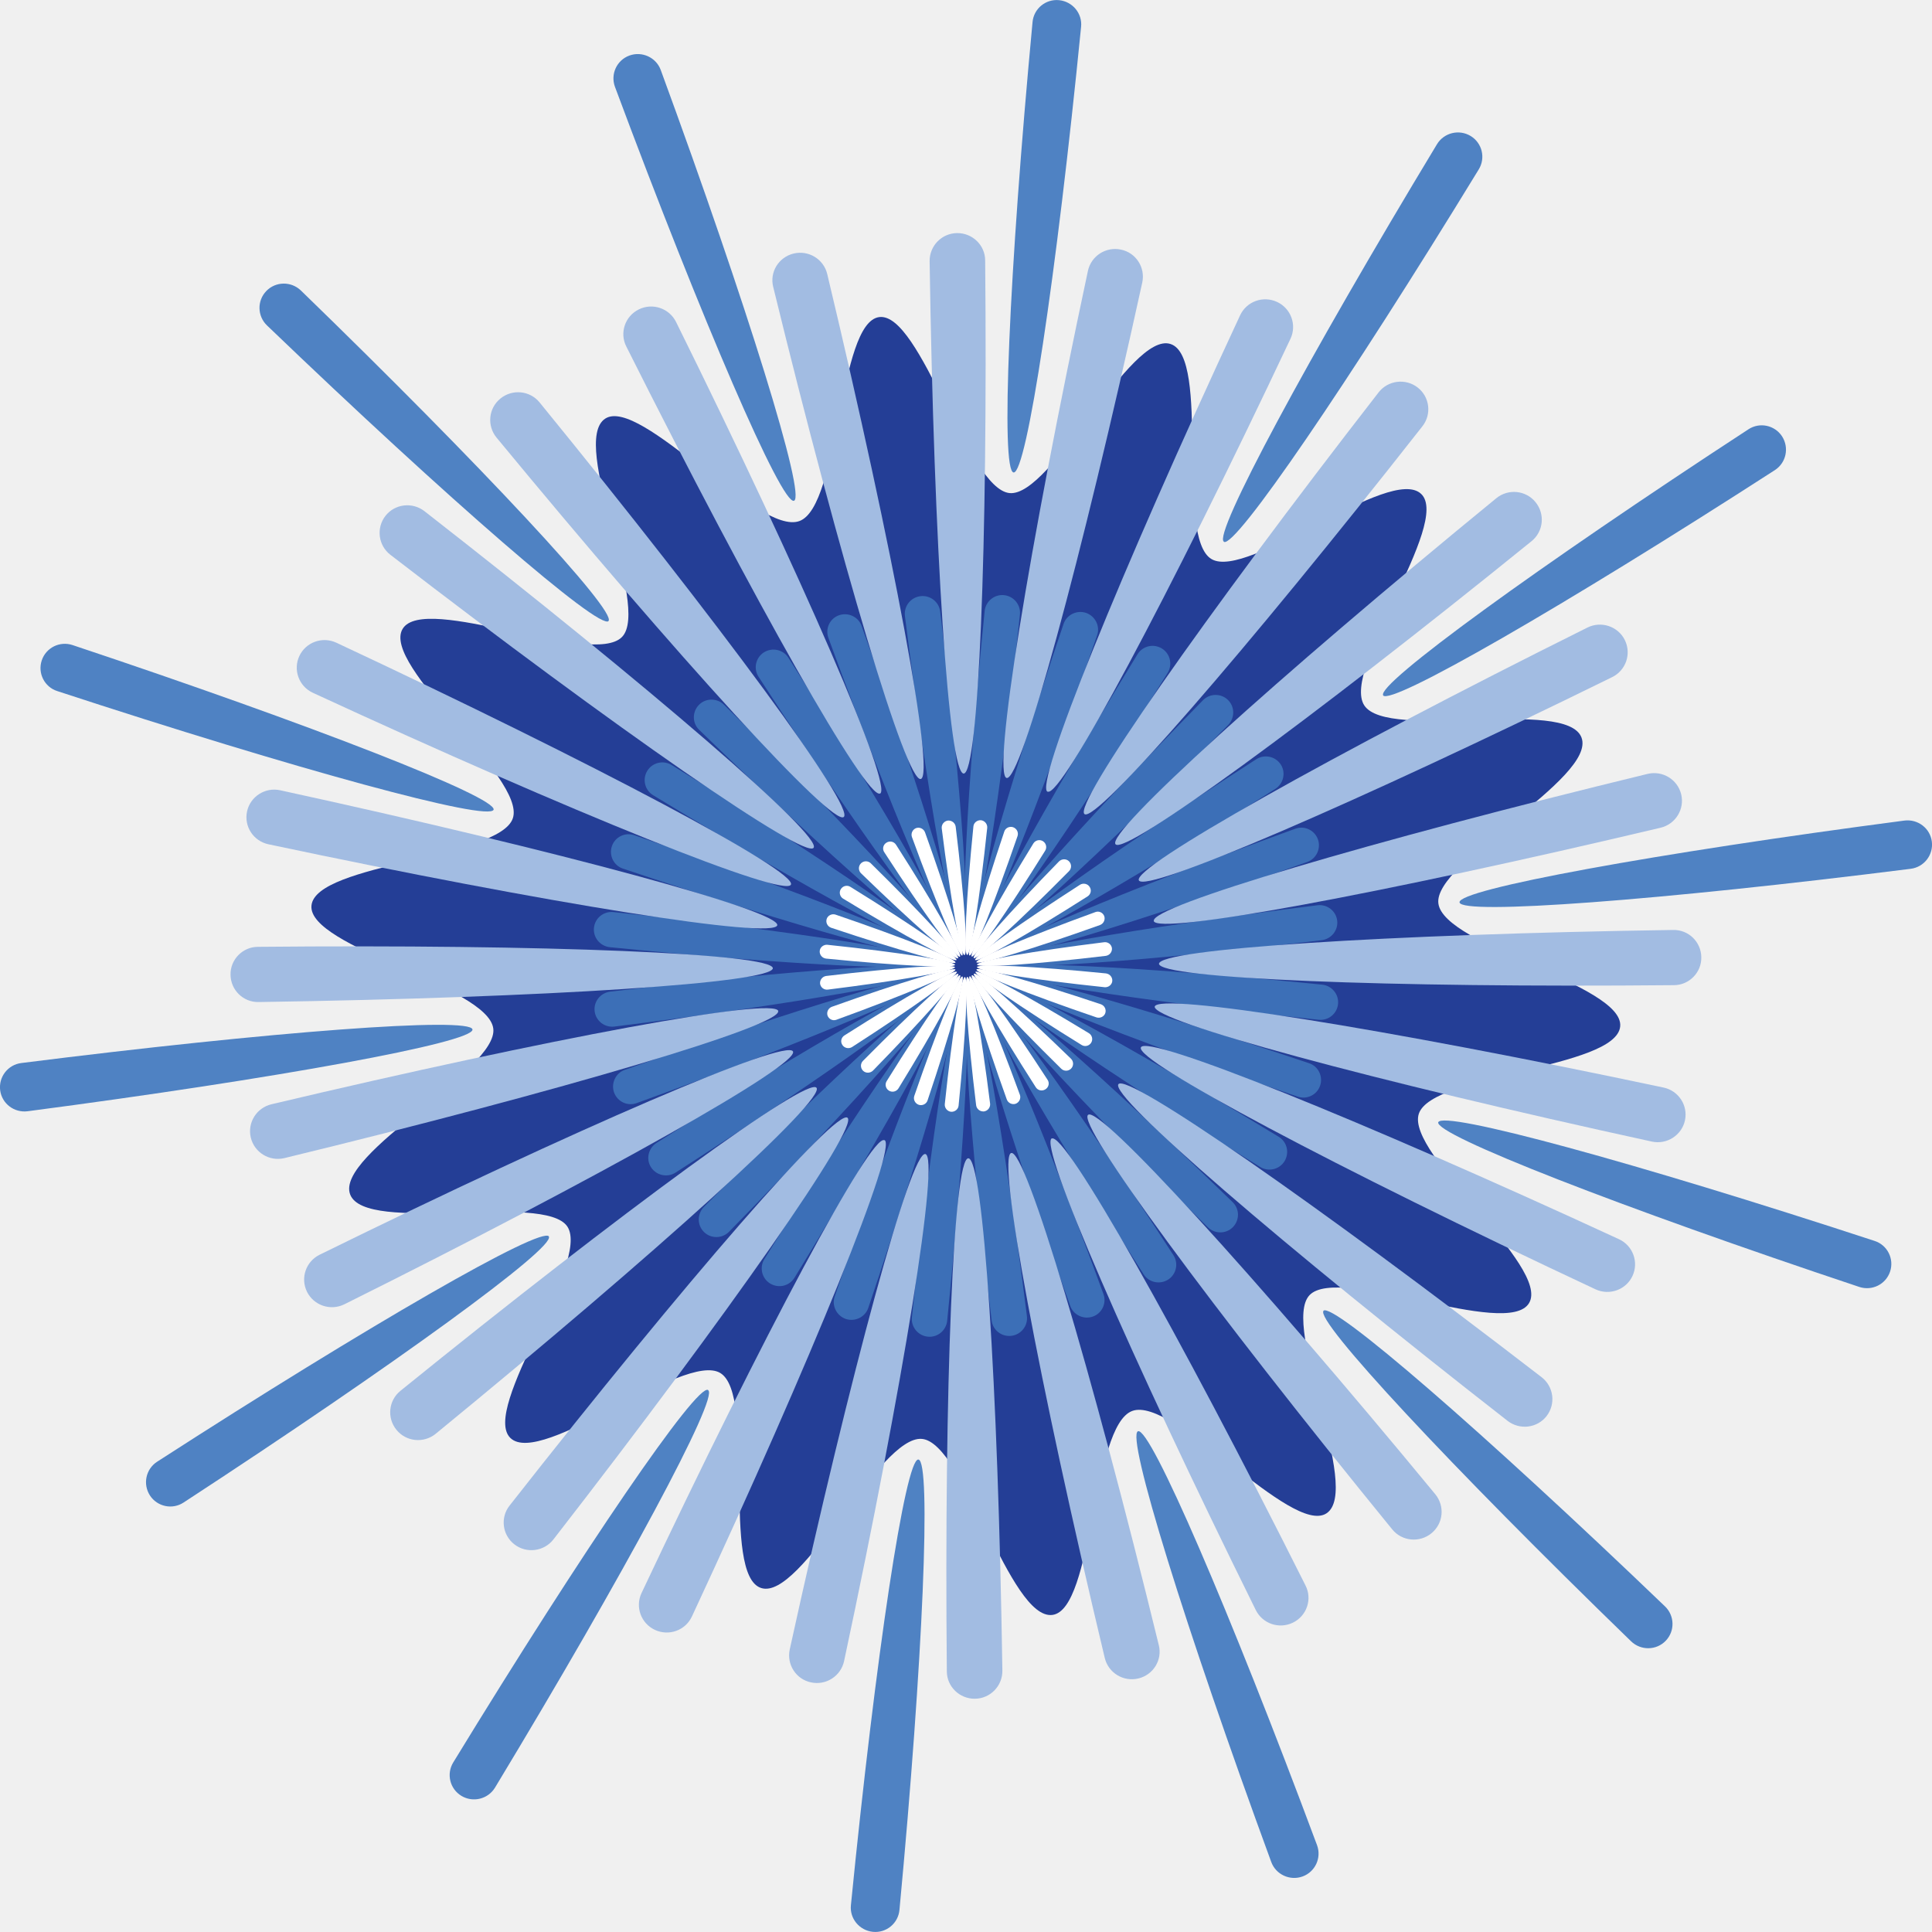
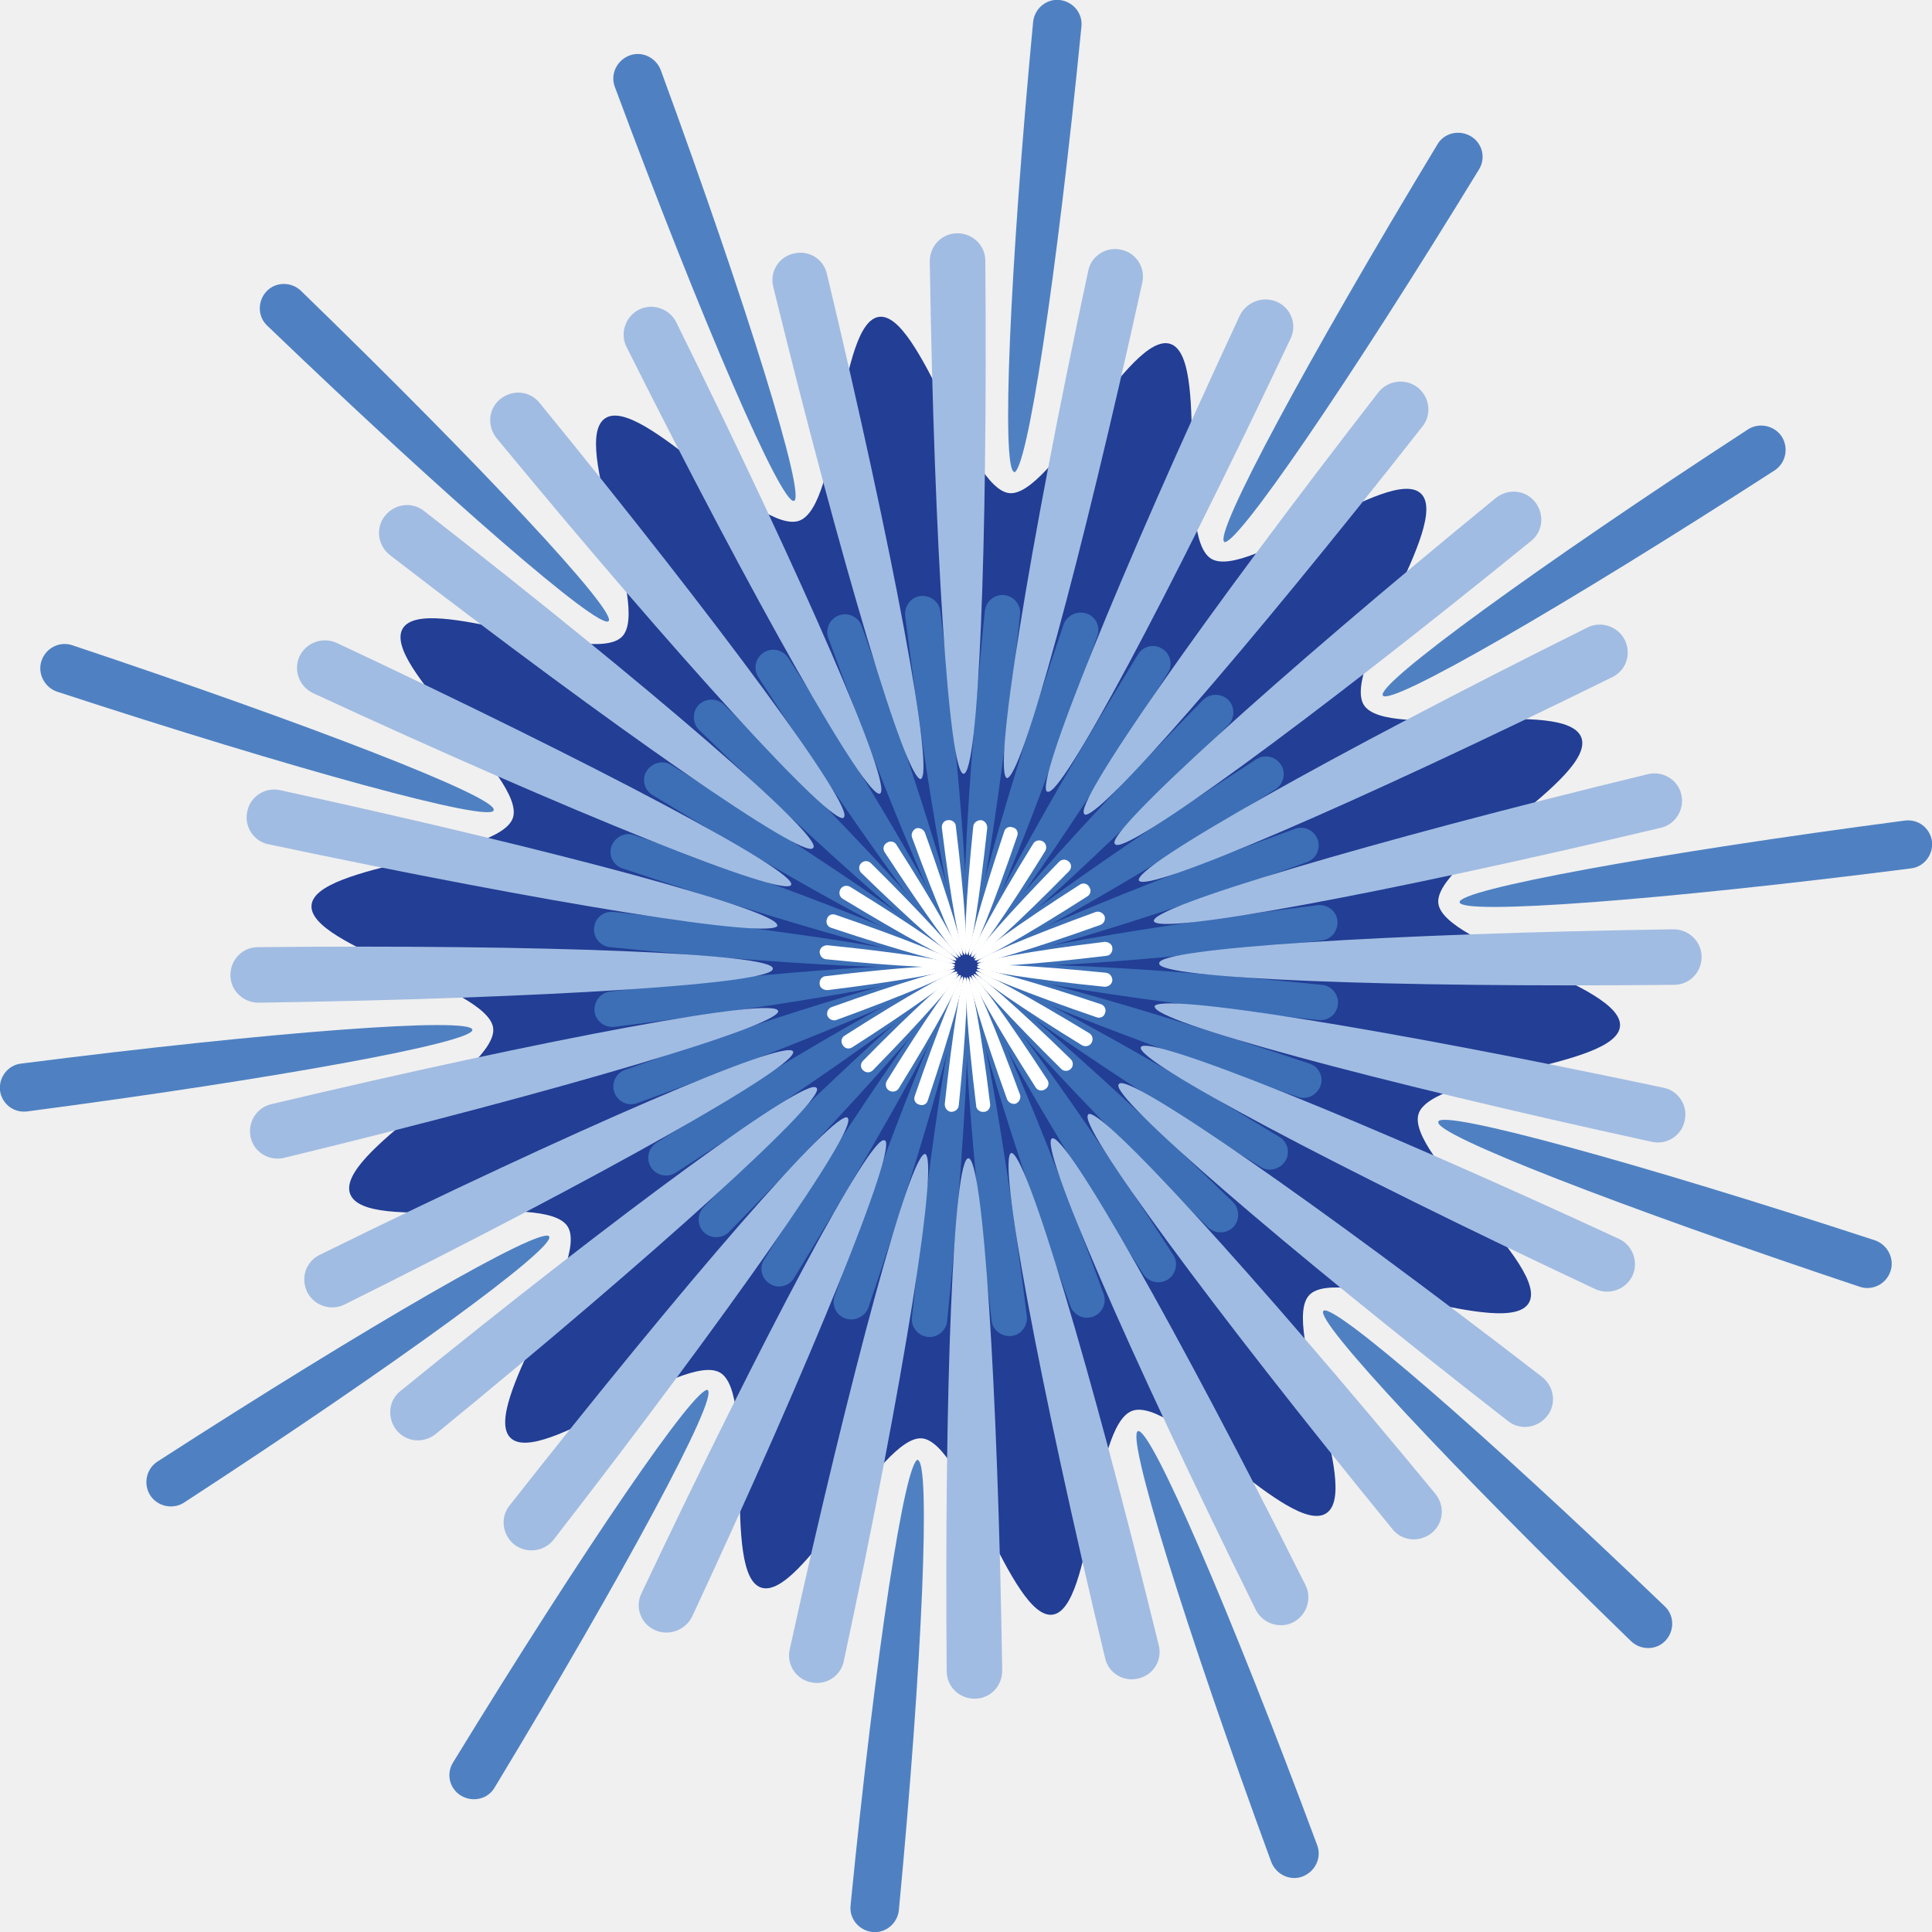
- <svg xmlns="http://www.w3.org/2000/svg" id="_图层_1" data-name="图层 1" viewBox="0 0 113.39 113.39">
-   <defs>
-     <style>
-       .cls-1 {
-         fill: #a2bce2;
-       }
- 
-       .cls-2 {
-         fill: #fff;
-       }
- 
-       .cls-3 {
-         fill: #3c6fb7;
-       }
- 
-       .cls-4 {
-         fill: #4f82c3;
-       }
- 
-       .cls-5 {
-         fill: #243e96;
-       }
-     </style>
-   </defs>
+ <svg xmlns="http://www.w3.org/2000/svg" id="a" data-name="图层 1" width="40" height="40" viewBox="0 0 40 40">
  <g>
-     <path class="cls-4" d="M41.56,81.58c-.66-.4-7.28,9.29-14.96,21.86-.41.67-.2,1.55.48,1.96h0c.68.41,1.56.19,1.97-.48,7.62-12.61,13.17-22.94,12.51-23.33Z" />
-     <path class="cls-4" d="M32.22,72.57c-.42-.64-10.6,5.22-23,13.22-.66.43-.85,1.31-.42,1.98h0c.43.66,1.32.85,1.98.41,12.35-8.06,21.85-14.97,21.43-15.61Z" />
-     <path class="cls-4" d="M27.73,60.42c-.1-.76-11.83.12-26.48,1.97-.79.1-1.34.82-1.24,1.6h0c.1.78.82,1.33,1.61,1.23,14.64-1.92,26.21-4.04,26.11-4.8Z" />
-     <path class="cls-4" d="M28.97,47.53c.24-.73-10.71-5-24.71-9.67-.75-.25-1.56.15-1.81.9h0c-.25.75.16,1.56.91,1.8,14.03,4.6,25.37,7.69,25.61,6.96Z" />
-     <path class="cls-4" d="M35.71,36.45c.53-.55-7.47-9.14-18.05-19.4-.57-.55-1.48-.54-2.03.03h0c-.55.57-.53,1.47.04,2.02,10.64,10.21,19.51,17.9,20.05,17.35Z" />
-     <path class="cls-4" d="M46.6,29.39c.72-.26-2.75-11.46-7.82-25.28-.27-.74-1.1-1.12-1.84-.85h0c-.74.27-1.12,1.09-.85,1.83,5.14,13.8,9.79,24.56,10.51,24.3Z" />
-     <path class="cls-4" d="M59.49,27.73c.76.07,2.51-11.52,3.96-26.16.08-.78-.5-1.48-1.29-1.56h0c-.79-.08-1.49.5-1.56,1.29-1.38,14.65-1.88,26.36-1.11,26.43Z" />
-     <path class="cls-4" d="M71.83,31.8c.66.4,7.28-9.29,14.96-21.86.41-.67.2-1.55-.48-1.96h0c-.68-.41-1.56-.19-1.97.48-7.62,12.61-13.17,22.94-12.51,23.33Z" />
-     <path class="cls-4" d="M81.17,40.81c.42.64,10.6-5.22,23-13.22.66-.43.85-1.31.42-1.98h0c-.43-.66-1.32-.85-1.98-.41-12.35,8.06-21.85,14.97-21.43,15.61Z" />
-     <path class="cls-4" d="M85.66,52.96c.1.76,11.83-.12,26.48-1.97.79-.1,1.34-.82,1.24-1.6h0c-.1-.78-.82-1.33-1.61-1.23-14.64,1.92-26.21,4.04-26.11,4.8Z" />
-     <path class="cls-4" d="M84.41,65.86c-.24.73,10.71,5,24.71,9.67.75.25,1.56-.15,1.81-.9h0c.25-.75-.16-1.56-.91-1.8-14.03-4.6-25.37-7.69-25.61-6.96Z" />
-     <path class="cls-4" d="M77.68,76.93c-.53.55,7.47,9.14,18.05,19.4.57.55,1.48.54,2.03-.03h0c.55-.57.53-1.47-.04-2.02-10.64-10.21-19.51-17.9-20.05-17.35Z" />
-     <path class="cls-4" d="M66.79,84c-.72.26,2.75,11.46,7.82,25.28.27.74,1.1,1.12,1.84.85h0c.74-.27,1.12-1.09.85-1.83-5.14-13.8-9.79-24.56-10.51-24.3Z" />
-     <path class="cls-4" d="M53.9,85.66c-.76-.07-2.51,11.52-3.96,26.16-.08.78.5,1.48,1.29,1.56h0c.79.08,1.49-.5,1.56-1.29,1.38-14.65,1.88-26.36,1.11-26.43Z" />
+     <path d="M14.66,28.78c-.23-.14-2.57,3.28-5.28,7.71-.15.24-.07.55.17.69h0c.24.14.55.07.69-.17,2.69-4.45,4.65-8.09,4.41-8.23Z" fill="#4f81c2" />
+     <path d="M11.37,25.6c-.15-.23-3.74,1.84-8.11,4.66-.23.15-.3.46-.15.7h0c.15.23.47.3.7.15,4.36-2.84,7.71-5.28,7.56-5.51Z" fill="#4f81c2" />
+     <path d="M9.78,21.32c-.03-.27-4.17.04-9.34.7-.28.03-.47.29-.44.56h0c.04.28.29.47.57.43,5.17-.68,9.25-1.43,9.21-1.69Z" fill="#4f81c2" />
+     <path d="M10.22,16.77c.09-.26-3.78-1.76-8.72-3.41-.26-.09-.55.05-.64.32h0c-.09.26.06.55.32.64,4.95,1.62,8.95,2.71,9.04,2.46Z" fill="#4f81c2" />
+     <path d="M12.6,12.86c.19-.19-2.64-3.22-6.37-6.84-.2-.19-.52-.19-.71.01h0c-.19.2-.19.52.01.71,3.75,3.6,6.88,6.31,7.07,6.12Z" fill="#4f81c2" />
+     <path d="M16.44,10.37c.25-.09-.97-4.04-2.76-8.92-.1-.26-.39-.4-.65-.3h0c-.26.1-.4.39-.3.65,1.81,4.87,3.45,8.66,3.71,8.57Z" fill="#4f81c2" />
+     <path d="M20.99,9.78c.27.03.89-4.06,1.4-9.23.03-.28-.18-.52-.45-.55h0c-.28-.03-.52.18-.55.45-.49,5.17-.66,9.3-.39,9.32Z" fill="#4f81c2" />
+     <path d="M25.34,11.22c.23.14,2.57-3.28,5.28-7.71.15-.24.07-.55-.17-.69h0c-.24-.14-.55-.07-.69.17-2.69,4.45-4.65,8.09-4.41,8.23Z" fill="#4f81c2" />
+     <path d="M28.63,14.4c.15.23,3.74-1.84,8.11-4.66.23-.15.3-.46.15-.7h0c-.15-.23-.47-.3-.7-.15-4.36,2.84-7.71,5.28-7.56,5.51Z" fill="#4f81c2" />
+     <path d="M30.22,18.68c.03.27,4.17-.04,9.34-.7.28-.03.47-.29.44-.56h0c-.04-.28-.29-.47-.57-.43-5.17.68-9.25,1.43-9.21,1.69Z" fill="#4f81c2" />
+     <path d="M29.78,23.23c-.09.26,3.78,1.76,8.72,3.41.26.09.55-.05.64-.32h0c.09-.26-.06-.55-.32-.64-4.95-1.62-8.95-2.71-9.04-2.46Z" fill="#4f81c2" />
+     <path d="M27.4,27.14c-.19.19,2.64,3.22,6.37,6.84.2.19.52.19.71-.01h0c.19-.2.19-.52-.01-.71-3.75-3.6-6.88-6.31-7.07-6.12Z" fill="#4f81c2" />
+     <path d="M23.56,29.63c-.25.09.97,4.04,2.76,8.92.1.26.39.4.65.3h0c.26-.1.4-.39.3-.65-1.81-4.87-3.45-8.66-3.71-8.57Z" fill="#4f81c2" />
+     <path d="M19.01,30.22c-.27-.03-.89,4.06-1.4,9.23-.03.28.18.52.45.55h0c.28.03.52-.18.55-.45.49-5.17.66-9.3.39-9.32Z" fill="#4f81c2" />
  </g>
-   <path class="cls-5" d="M92.82,43.29c.89,2.38-8.73,7.33-8.4,9.74.33,2.49,10.9,4.77,10.67,7.21-.23,2.48-11.05,2.78-11.82,5.13s7.75,8.98,6.47,11.11c-1.27,2.12-11.15-2.27-12.88-.47-1.7,1.77,3.1,11.43.99,12.81-2.04,1.33-9.01-6.9-11.4-6.01-2.38.88-2.26,11.65-4.68,11.97-2.5.33-5.2-10.11-7.66-10.33-2.49-.23-7.08,9.52-9.44,8.75-2.37-.77-.26-11.35-2.4-12.62-2.12-1.27-10.5,5.55-12.31,3.82-1.78-1.7,4.72-10.3,3.34-12.41-1.34-2.03-11.86.48-12.75-1.89-.89-2.38,8.73-7.33,8.4-9.74-.33-2.49-10.9-4.77-10.67-7.21.23-2.48,11.05-2.78,11.82-5.13.78-2.36-7.75-8.98-6.47-11.11,1.27-2.12,11.15,2.27,12.88.47,1.7-1.77-3.1-11.43-.99-12.81,2.04-1.33,9.01,6.9,11.4,6.01,2.38-.88,2.26-11.65,4.68-11.97s5.2,10.11,7.66,10.33,7.08-9.52,9.44-8.75c2.37.77.26,11.35,2.4,12.62,2.12,1.27,10.5-5.55,12.31-3.82,1.78,1.7-4.72,10.3-3.34,12.41s11.86-.48,12.75,1.89Z" />
+   <path d="M32.74,15.27c.31.84-3.08,2.59-2.96,3.44s3.84,1.68,3.76,2.54-3.9.98-4.17,1.81,2.74,3.17,2.28,3.92-3.93-.8-4.54-.17,1.09,4.03.35,4.52-3.18-2.43-4.02-2.12-.8,4.11-1.65,4.22-1.84-3.57-2.7-3.65-2.5,3.36-3.33,3.09-.09-4-.85-4.45-3.71,1.96-4.34,1.35,1.66-3.64,1.18-4.38-4.18.17-4.5-.67,3.08-2.59,2.96-3.44-3.84-1.68-3.76-2.54,3.9-.98,4.17-1.81-2.74-3.17-2.28-3.92,3.93.8,4.54.17-1.09-4.03-.35-4.52,3.18,2.43,4.02,2.12.8-4.11,1.65-4.22,1.84,3.57,2.7,3.65,2.5-3.36,3.33-3.09.09,4,.85,4.45,3.71-1.96,4.34-1.35-1.66,3.64-1.18,4.38,4.18-.17,4.5.67Z" fill="#223e95" />
  <g>
-     <path class="cls-3" d="M56.52,58.33c-.55-.06-1.88,8.35-3,18.98-.06.57.36,1.08.93,1.14h0c.57.06,1.08-.36,1.14-.93,1.07-10.64,1.49-19.14.94-19.19Z" />
-     <path class="cls-3" d="M56.16,58.25c-.53-.18-3.7,7.73-7.17,17.84-.19.54.11,1.13.65,1.32h0c.54.18,1.14-.11,1.32-.65,3.42-10.13,5.73-18.33,5.2-18.51Z" />
-     <path class="cls-3" d="M55.83,58.1c-.47-.29-5.33,6.71-10.97,15.8-.3.49-.15,1.13.34,1.43h0c.49.3,1.13.15,1.43-.34,5.59-9.12,9.68-16.6,9.2-16.89Z" />
-     <path class="cls-3" d="M55.54,57.87c-.4-.39-6.7,5.36-14.23,12.97-.4.41-.4,1.07.01,1.47h0c.41.4,1.07.39,1.47-.02,7.49-7.65,13.14-14.04,12.74-14.43Z" />
-     <path class="cls-3" d="M55.3,57.58c-.3-.47-7.73,3.74-16.77,9.5-.48.31-.63.95-.32,1.43h0c.31.48.96.62,1.44.31,9.01-5.8,15.94-10.77,15.64-11.24Z" />
-     <path class="cls-3" d="M55.14,57.25c-.19-.52-8.37,1.94-18.47,5.54-.54.19-.82.79-.63,1.33h0c.2.54.79.82,1.33.62,10.08-3.65,17.95-6.97,17.76-7.49Z" />
-     <path class="cls-3" d="M55.05,56.89c-.07-.55-8.59.03-19.24,1.31-.57.07-.98.59-.91,1.15h0c.07.57.59.97,1.16.9,10.64-1.33,19.06-2.81,18.99-3.36Z" />
-     <path class="cls-3" d="M55.05,56.52c.06-.55-8.38-1.87-19.05-2.99-.57-.06-1.08.35-1.14.92h0c-.06.57.36,1.08.93,1.14,10.67,1.07,19.21,1.48,19.26.93Z" />
-     <path class="cls-3" d="M55.13,56.16c.18-.53-7.75-3.68-17.9-7.14-.54-.19-1.14.1-1.32.65h0c-.18.54.11,1.13.65,1.31,10.17,3.41,18.39,5.71,18.57,5.18Z" />
-     <path class="cls-3" d="M55.28,55.83c.29-.47-6.74-5.31-15.86-10.93-.49-.3-1.13-.15-1.43.34h0c-.3.49-.15,1.13.34,1.43,9.15,5.57,16.66,9.64,16.95,9.17Z" />
-     <path class="cls-3" d="M55.51,55.54c.39-.4-5.38-6.67-13.02-14.18-.41-.4-1.07-.4-1.47.01h0c-.4.41-.4,1.07.02,1.47,7.68,7.46,14.09,13.09,14.48,12.7Z" />
-     <path class="cls-3" d="M55.8,55.31c.47-.3-3.76-7.7-9.53-16.71-.31-.48-.95-.62-1.44-.31h0c-.48.31-.62.95-.31,1.43,5.82,8.98,10.81,15.89,11.28,15.59Z" />
-     <path class="cls-3" d="M56.13,55.14c.52-.19-1.94-8.34-5.56-18.4-.19-.54-.79-.82-1.33-.63h0c-.54.19-.82.79-.62,1.33,3.67,10.04,6.99,17.89,7.51,17.7Z" />
-     <path class="cls-3" d="M56.49,55.06c.55-.07-.03-8.56-1.31-19.17-.07-.57-.59-.97-1.16-.9h0c-.57.07-.98.59-.91,1.16,1.33,10.61,2.82,18.99,3.37,18.92Z" />
-     <path class="cls-3" d="M56.86,55.05c.55.06,1.88-8.35,3-18.98.06-.57-.36-1.08-.93-1.14h0c-.57-.06-1.08.36-1.14.93-1.07,10.64-1.49,19.14-.94,19.19Z" />
-     <path class="cls-3" d="M57.22,55.13c.53.18,3.7-7.73,7.17-17.84.19-.54-.11-1.13-.65-1.32h0c-.54-.18-1.14.11-1.32.65-3.42,10.13-5.73,18.33-5.2,18.51Z" />
-     <path class="cls-3" d="M57.56,55.29c.47.29,5.33-6.71,10.97-15.8.3-.49.15-1.13-.34-1.43h0c-.49-.3-1.13-.15-1.43.34-5.59,9.12-9.68,16.6-9.2,16.89Z" />
-     <path class="cls-3" d="M57.85,55.52c.4.39,6.7-5.36,14.23-12.97.4-.41.4-1.07-.01-1.47h0c-.41-.4-1.07-.39-1.47.02-7.49,7.65-13.14,14.04-12.74,14.43Z" />
-     <path class="cls-3" d="M58.08,55.8c.3.47,7.73-3.74,16.77-9.5.48-.31.63-.95.32-1.43h0c-.31-.48-.96-.62-1.44-.31-9.01,5.8-15.94,10.77-15.64,11.24Z" />
-     <path class="cls-3" d="M58.25,56.13c.19.52,8.37-1.94,18.47-5.54.54-.19.82-.79.63-1.33h0c-.2-.54-.79-.82-1.33-.62-10.08,3.65-17.95,6.97-17.76,7.49Z" />
-     <path class="cls-3" d="M58.33,56.49c.07.55,8.59-.03,19.24-1.31.57-.07.98-.59.91-1.15h0c-.07-.57-.59-.97-1.16-.9-10.64,1.33-19.06,2.81-18.99,3.36Z" />
-     <path class="cls-3" d="M58.34,56.86c-.06.55,8.38,1.87,19.05,2.99.57.06,1.08-.35,1.14-.92h0c.06-.57-.36-1.08-.93-1.14-10.67-1.07-19.21-1.48-19.26-.93Z" />
-     <path class="cls-3" d="M58.26,57.22c-.18.53,7.75,3.68,17.9,7.14.54.19,1.14-.1,1.32-.65h0c.18-.54-.11-1.13-.65-1.31-10.17-3.41-18.39-5.71-18.57-5.18Z" />
-     <path class="cls-3" d="M58.1,57.56c-.29.47,6.74,5.31,15.86,10.93.49.3,1.13.15,1.43-.34h0c.3-.49.15-1.13-.34-1.43-9.15-5.57-16.66-9.64-16.95-9.17Z" />
-     <path class="cls-3" d="M57.87,57.85c-.39.4,5.38,6.67,13.02,14.18.41.4,1.07.4,1.47-.01h0c.4-.41.4-1.07-.02-1.47-7.68-7.46-14.09-13.09-14.48-12.7Z" />
-     <path class="cls-3" d="M57.59,58.08c-.47.3,3.76,7.7,9.53,16.71.31.48.95.62,1.44.31h0c.48-.31.62-.95.31-1.43-5.82-8.98-10.81-15.89-11.28-15.59Z" />
-     <path class="cls-3" d="M57.25,58.24c-.52.19,1.94,8.34,5.56,18.4.19.54.79.82,1.33.63h0c.54-.19.82-.79.62-1.33-3.67-10.04-6.99-17.89-7.51-17.7Z" />
-     <path class="cls-3" d="M56.89,58.33c-.55.07.03,8.56,1.31,19.17.07.57.59.97,1.16.9h0c.57-.07.98-.59.91-1.16-1.33-10.61-2.82-18.99-3.37-18.92Z" />
+     <path d="M19.94,20.58c-.2-.02-.66,2.95-1.06,6.7-.02.2.13.38.33.4h0c.2.02.38-.13.4-.33.38-3.75.53-6.75.33-6.77Z" fill="#3c6fb6" />
+     <path d="M19.81,20.55c-.19-.06-1.3,2.73-2.53,6.29-.07.19.04.4.23.46h0c.19.06.4-.04.47-.23,1.21-3.57,2.02-6.47,1.83-6.53Z" fill="#3c6fb6" />
+     <path d="M19.69,20.5c-.17-.1-1.88,2.37-3.87,5.58-.11.17-.05.4.12.5h0c.17.11.4.05.5-.12,1.97-3.22,3.41-5.86,3.25-5.96Z" fill="#3c6fb6" />
+     <path d="M19.59,20.41c-.14-.14-2.36,1.89-5.02,4.58-.14.14-.14.38,0,.52h0c.14.14.38.14.52,0,2.64-2.7,4.64-4.95,4.5-5.09Z" fill="#3c6fb6" />
+     <path d="M19.51,20.31c-.11-.16-2.73,1.32-5.92,3.35-.17.11-.22.34-.11.51h0c.11.17.34.22.51.11,3.18-2.05,5.62-3.8,5.52-3.96Z" fill="#3c6fb6" />
+     <path d="M19.45,20.2c-.07-.18-2.95.68-6.51,1.95-.19.07-.29.28-.22.47h0c.07.19.28.29.47.22,3.56-1.29,6.33-2.46,6.27-2.64Z" fill="#3c6fb6" />
+     <path d="M19.42,20.07c-.02-.19-3.03.01-6.79.46-.2.02-.34.21-.32.41h0c.02.2.21.34.41.32,3.75-.47,6.72-.99,6.7-1.19Z" fill="#3c6fb6" />
+     <path d="M19.42,19.94c.02-.19-2.96-.66-6.72-1.06-.2-.02-.38.12-.4.33h0c-.02.2.13.38.33.4,3.77.38,6.78.52,6.8.33Z" fill="#3c6fb6" />
+     <path d="M19.45,19.81c.06-.19-2.74-1.3-6.32-2.52-.19-.07-.4.04-.47.23h0c-.07.19.04.4.23.46,3.59,1.2,6.49,2.01,6.55,1.83Z" fill="#3c6fb6" />
+     <path d="M19.5,19.7c.1-.17-2.38-1.87-5.6-3.86-.17-.11-.4-.05-.51.12h0c-.11.17-.05.4.12.5,3.23,1.97,5.88,3.4,5.98,3.23Z" fill="#3c6fb6" />
+     <path d="M19.58,19.59c.14-.14-1.9-2.35-4.59-5-.14-.14-.38-.14-.52,0h0c-.14.14-.14.38,0,.52,2.71,2.63,4.97,4.62,5.11,4.48Z" fill="#3c6fb6" />
+     <path d="M19.68,19.51c.17-.11-1.33-2.72-3.36-5.89-.11-.17-.34-.22-.51-.11h0c-.17.11-.22.34-.11.51,2.05,3.17,3.81,5.6,3.98,5.5Z" fill="#3c6fb6" />
+     <path d="M19.8,19.45c.18-.07-.69-2.94-1.96-6.49-.07-.19-.28-.29-.47-.22h0c-.19.07-.29.28-.22.47,1.29,3.54,2.47,6.31,2.65,6.24Z" fill="#3c6fb6" />
+     <path d="M19.93,19.42c.2-.02-.01-3.02-.46-6.76-.02-.2-.21-.34-.41-.32h0c-.2.02-.34.21-.32.41.47,3.74,1,6.7,1.19,6.67Z" fill="#3c6fb6" />
+     <path d="M20.06,19.42c.2.02.66-2.95,1.06-6.7.02-.2-.13-.38-.33-.4h0c-.2-.02-.38.13-.4.33-.38,3.75-.53,6.75-.33,6.77Z" fill="#3c6fb6" />
+     <path d="M20.19,19.45c.19.06,1.3-2.73,2.53-6.29.07-.19-.04-.4-.23-.46h0c-.19-.06-.4.04-.47.23-1.21,3.57-2.02,6.47-1.83,6.53Z" fill="#3c6fb6" />
+     <path d="M20.31,19.51c.17.1,1.88-2.37,3.87-5.58.11-.17.05-.4-.12-.5h0c-.17-.11-.4-.05-.5.12-1.97,3.22-3.41,5.86-3.25,5.96Z" fill="#3c6fb6" />
+     <path d="M20.41,19.59c.14.14,2.36-1.89,5.02-4.58.14-.14.14-.38,0-.52h0c-.14-.14-.38-.14-.52,0-2.64,2.7-4.64,4.95-4.5,5.09Z" fill="#3c6fb6" />
+     <path d="M20.49,19.69c.11.16,2.73-1.32,5.92-3.35.17-.11.22-.34.11-.51h0c-.11-.17-.34-.22-.51-.11-3.18,2.05-5.62,3.8-5.52,3.96Z" fill="#3c6fb6" />
+     <path d="M20.55,19.8c.07.18,2.95-.68,6.51-1.95.19-.07.29-.28.22-.47h0c-.07-.19-.28-.29-.47-.22-3.56,1.29-6.33,2.46-6.27,2.64Z" fill="#3c6fb6" />
+     <path d="M20.58,19.93c.02.19,3.03-.01,6.79-.46.2-.02.34-.21.32-.41h0c-.02-.2-.21-.34-.41-.32-3.75.47-6.72.99-6.7,1.19Z" fill="#3c6fb6" />
+     <path d="M20.58,20.06c-.02.19,2.96.66,6.72,1.06.2.02.38-.12.4-.33h0c.02-.2-.13-.38-.33-.4-3.77-.38-6.78-.52-6.8-.33Z" fill="#3c6fb6" />
+     <path d="M20.55,20.19c-.06.19,2.74,1.3,6.32,2.52.19.07.4-.04.47-.23h0c.07-.19-.04-.4-.23-.46-3.59-1.2-6.49-2.01-6.55-1.83Z" fill="#3c6fb6" />
+     <path d="M20.5,20.3c-.1.17,2.38,1.87,5.6,3.86.17.11.4.05.51-.12h0c.11-.17.05-.4-.12-.5-3.23-1.97-5.88-3.4-5.98-3.23Z" fill="#3c6fb6" />
+     <path d="M20.42,20.41c-.14.14,1.9,2.35,4.59,5,.14.14.38.14.52,0h0c.14-.14.14-.38,0-.52-2.71-2.63-4.97-4.62-5.11-4.48Z" fill="#3c6fb6" />
+     <path d="M20.31,20.49c-.17.11,1.33,2.72,3.36,5.89.11.17.34.22.51.11h0c.17-.11.22-.34.11-.51-2.05-3.17-3.81-5.6-3.98-5.5Z" fill="#3c6fb6" />
+     <path d="M20.2,20.55c-.18.07.69,2.94,1.96,6.49.07.19.28.29.47.22h0c.19-.07.29-.28.22-.47-1.29-3.54-2.47-6.31-2.65-6.24Z" fill="#3c6fb6" />
+     <path d="M20.07,20.58c-.2.02.01,3.02.46,6.76.02.2.21.34.41.32h0c.2-.02.34-.21.32-.41-.47-3.74-1-6.7-1.19-6.67Z" fill="#3c6fb6" />
  </g>
  <g>
-     <path class="cls-2" d="M56.63,57.34c-.22-.02-.74,3.28-1.18,7.46-.02.22.14.42.36.45h0c.22.02.43-.14.45-.36.42-4.18.59-7.52.37-7.54Z" />
-     <path class="cls-2" d="M56.48,57.31c-.21-.07-1.45,3.04-2.82,7.01-.07.21.04.44.26.52h0c.21.07.45-.04.52-.26,1.34-3.98,2.25-7.2,2.04-7.27Z" />
-     <path class="cls-2" d="M56.35,57.24c-.19-.11-2.09,2.64-4.31,6.21-.12.19-.06.44.13.56h0c.19.12.44.06.56-.13,2.2-3.58,3.8-6.52,3.62-6.64Z" />
-     <path class="cls-2" d="M56.24,57.16c-.16-.15-2.63,2.11-5.59,5.1-.16.16-.16.42,0,.58h0c.16.16.42.15.58,0,2.94-3.01,5.16-5.52,5.01-5.67Z" />
-     <path class="cls-2" d="M56.15,57.04c-.12-.18-3.04,1.47-6.59,3.73-.19.12-.25.37-.12.56h0c.12.19.38.24.57.12,3.54-2.28,6.27-4.23,6.15-4.42Z" />
-     <path class="cls-2" d="M56.08,56.91c-.07-.21-3.29.76-7.26,2.18-.21.08-.32.31-.25.52h0c.08.21.31.32.52.24,3.96-1.44,7.05-2.74,6.98-2.94Z" />
-     <path class="cls-2" d="M56.05,56.77c-.03-.22-3.38.01-7.56.51-.22.03-.38.23-.36.45h0c.03.22.23.38.46.35,4.18-.52,7.49-1.1,7.46-1.32Z" />
-     <path class="cls-2" d="M56.05,56.63c.02-.22-3.29-.74-7.49-1.18-.22-.02-.43.14-.45.36h0c-.02.22.14.42.37.45,4.19.42,7.55.58,7.57.37Z" />
-     <path class="cls-2" d="M56.08,56.49c.07-.21-3.05-1.45-7.04-2.81-.21-.07-.45.04-.52.25h0c-.07.21.04.44.26.52,4,1.34,7.23,2.24,7.3,2.04Z" />
-     <path class="cls-2" d="M56.14,56.35c.11-.19-2.65-2.09-6.23-4.3-.19-.12-.44-.06-.56.13h0c-.12.19-.06.44.13.56,3.6,2.19,6.55,3.79,6.66,3.6Z" />
-     <path class="cls-2" d="M56.23,56.24c.15-.16-2.12-2.62-5.12-5.57-.16-.16-.42-.16-.58,0h0c-.16.16-.16.42,0,.58,3.02,2.93,5.54,5.15,5.69,4.99Z" />
-     <path class="cls-2" d="M56.34,56.15c.18-.12-1.48-3.03-3.75-6.57-.12-.19-.37-.25-.57-.12h0c-.19.12-.25.37-.12.56,2.29,3.53,4.25,6.24,4.43,6.13Z" />
-     <path class="cls-2" d="M56.47,56.08c.21-.07-.76-3.28-2.18-7.23-.08-.21-.31-.32-.52-.25h0c-.21.08-.32.31-.25.52,1.44,3.95,2.75,7.03,2.95,6.96Z" />
-     <path class="cls-2" d="M56.61,56.05c.22-.03-.01-3.36-.52-7.53-.03-.22-.23-.38-.46-.36h0c-.22.03-.38.23-.36.45.52,4.17,1.11,7.46,1.33,7.44Z" />
-     <path class="cls-2" d="M56.76,56.05c.22.02.74-3.28,1.18-7.46.02-.22-.14-.42-.36-.45h0c-.22-.02-.43.14-.45.36-.42,4.18-.59,7.52-.37,7.54Z" />
-     <path class="cls-2" d="M56.9,56.08c.21.07,1.45-3.04,2.82-7.01.07-.21-.04-.44-.26-.52h0c-.21-.07-.45.04-.52.26-1.34,3.98-2.25,7.2-2.04,7.27Z" />
-     <path class="cls-2" d="M57.03,56.14c.19.11,2.09-2.64,4.31-6.21.12-.19.06-.44-.13-.56h0c-.19-.12-.44-.06-.56.13-2.2,3.58-3.8,6.52-3.62,6.64Z" />
-     <path class="cls-2" d="M57.15,56.23c.16.15,2.63-2.11,5.59-5.1.16-.16.16-.42,0-.58h0c-.16-.16-.42-.15-.58,0-2.94,3.01-5.16,5.52-5.01,5.67Z" />
-     <path class="cls-2" d="M57.24,56.34c.12.18,3.04-1.47,6.59-3.73.19-.12.25-.37.12-.56h0c-.12-.19-.38-.24-.57-.12-3.54,2.28-6.27,4.23-6.15,4.42Z" />
-     <path class="cls-2" d="M57.3,56.47c.07.21,3.29-.76,7.26-2.18.21-.08.32-.31.25-.52h0c-.08-.21-.31-.32-.52-.24-3.96,1.44-7.05,2.74-6.98,2.94Z" />
-     <path class="cls-2" d="M57.34,56.61c.03.22,3.38-.01,7.56-.51.22-.03.38-.23.36-.45h0c-.03-.22-.23-.38-.46-.35-4.18.52-7.49,1.1-7.46,1.32Z" />
-     <path class="cls-2" d="M57.34,56.76c-.02.22,3.29.74,7.49,1.18.22.02.43-.14.45-.36h0c.02-.22-.14-.42-.37-.45-4.19-.42-7.55-.58-7.57-.37Z" />
-     <path class="cls-2" d="M57.31,56.9c-.07.21,3.05,1.45,7.04,2.81.21.07.45-.04.52-.25h0c.07-.21-.04-.44-.26-.52-4-1.34-7.23-2.24-7.3-2.04Z" />
-     <path class="cls-2" d="M57.25,57.03c-.11.19,2.65,2.09,6.23,4.3.19.12.44.06.56-.13h0c.12-.19.06-.44-.13-.56-3.6-2.19-6.55-3.79-6.66-3.6Z" />
-     <path class="cls-2" d="M57.16,57.15c-.15.16,2.12,2.62,5.12,5.57.16.16.42.16.58,0h0c.16-.16.16-.42,0-.58-3.02-2.93-5.54-5.15-5.69-4.99Z" />
-     <path class="cls-2" d="M57.04,57.24c-.18.12,1.48,3.03,3.75,6.57.12.19.37.25.57.12h0c.19-.12.25-.37.12-.56-2.29-3.53-4.25-6.24-4.43-6.13Z" />
-     <path class="cls-2" d="M56.91,57.3c-.21.07.76,3.28,2.18,7.23.08.21.31.32.52.25h0c.21-.08.32-.31.25-.52-1.44-3.95-2.75-7.03-2.95-6.96Z" />
-     <path class="cls-2" d="M56.77,57.34c-.22.03.01,3.36.52,7.53.03.22.23.38.46.36h0c.22-.03.38-.23.36-.45-.52-4.17-1.11-7.46-1.33-7.44Z" />
+     <path d="M19.98,20.23c-.08,0-.26,1.16-.42,2.63,0,.08.05.15.13.16h0c.08,0,.15-.05.16-.13.15-1.47.21-2.65.13-2.66Z" fill="#fff" />
+     <path d="M19.93,20.22c-.07-.02-.51,1.07-.99,2.47-.03.08.01.16.09.18h0c.08.03.16-.01.18-.09.47-1.4.79-2.54.72-2.57Z" fill="#fff" />
+     <path d="M19.88,20.19c-.07-.04-.74.93-1.52,2.19-.04.07-.02.16.05.2h0c.07.04.16.02.2-.05.78-1.26,1.34-2.3,1.28-2.34Z" fill="#fff" />
+     <path d="M19.84,20.16c-.06-.05-.93.74-1.97,1.8-.06.06-.06.15,0,.2h0c.06.06.15.05.2,0,1.04-1.06,1.82-1.95,1.77-2Z" fill="#fff" />
+     <path d="M19.81,20.12c-.04-.06-1.07.52-2.32,1.32-.07.04-.09.13-.04.2h0c.04.07.13.09.2.04,1.25-.8,2.21-1.49,2.17-1.56Z" fill="#fff" />
+     <path d="M19.78,20.08c-.03-.07-1.16.27-2.56.77-.08.03-.11.11-.09.18h0c.03.07.11.11.18.09,1.4-.51,2.49-.97,2.46-1.04Z" fill="#fff" />
+     <path d="M19.77,20.03c0-.08-1.19,0-2.67.18-.08,0-.14.08-.13.16h0c0,.08.08.13.16.13,1.48-.18,2.64-.39,2.63-.47Z" fill="#fff" />
+     <path d="M19.77,19.98c0-.08-1.16-.26-2.64-.41-.08,0-.15.05-.16.13h0c0,.08.05.15.13.16,1.48.15,2.66.21,2.67.13Z" fill="#fff" />
+     <path d="M19.78,19.93c.02-.07-1.08-.51-2.48-.99-.08-.03-.16.01-.18.09h0c-.03.08.02.16.09.18,1.41.47,2.55.79,2.57.72Z" fill="#fff" />
+     <path d="M19.8,19.88c.04-.07-.93-.74-2.2-1.52-.07-.04-.16-.02-.2.05h0c-.04.07-.02.16.05.2,1.27.77,2.31,1.34,2.35,1.27Z" fill="#fff" />
+     <path d="M19.84,19.84c.05-.05-.75-.92-1.81-1.97-.06-.06-.15-.05-.2,0h0c-.06.06-.05.15,0,.2,1.06,1.03,1.95,1.82,2.01,1.76Z" fill="#fff" />
+     <path d="M19.88,19.81c.06-.04-.52-1.07-1.32-2.32-.04-.07-.13-.09-.2-.04h0c-.07.04-.09.13-.04.2.81,1.24,1.5,2.2,1.56,2.16Z" fill="#fff" />
+     <path d="M19.92,19.79c.07-.03-.27-1.16-.77-2.55-.03-.07-.11-.11-.18-.09h0c-.07.03-.11.11-.09.18.51,1.39.97,2.48,1.04,2.45Z" fill="#fff" />
+     <path d="M19.97,19.77c.08,0,0-1.19-.18-2.66,0-.08-.08-.14-.16-.13h0c-.08,0-.14.08-.13.16.18,1.47.39,2.63.47,2.62Z" fill="#fff" />
+     <path d="M20.02,19.77c.08,0,.26-1.16.42-2.63,0-.08-.05-.15-.13-.16h0c-.08,0-.15.05-.16.13-.15,1.47-.21,2.65-.13,2.66Z" fill="#fff" />
+     <path d="M20.07,19.78c.07.02.51-1.07.99-2.47.03-.08-.01-.16-.09-.18h0c-.08-.03-.16.01-.18.09-.47,1.4-.79,2.54-.72,2.57Z" fill="#fff" />
+     <path d="M20.12,19.81c.07.04.74-.93,1.52-2.19.04-.07.02-.16-.05-.2h0c-.07-.04-.16-.02-.2.05-.78,1.26-1.34,2.3-1.28,2.34Z" fill="#fff" />
+     <path d="M20.16,19.84c.06.05.93-.74,1.97-1.8.06-.06.06-.15,0-.2h0c-.06-.06-.15-.05-.2,0-1.04,1.06-1.82,1.95-1.77,2Z" fill="#fff" />
+     <path d="M20.19,19.88c.04.06,1.07-.52,2.32-1.32.07-.04.09-.13.04-.2h0c-.04-.07-.13-.09-.2-.04-1.25.8-2.21,1.49-2.17,1.56Z" fill="#fff" />
+     <path d="M20.22,19.92c.03.07,1.16-.27,2.56-.77.08-.03.11-.11.09-.18h0c-.03-.07-.11-.11-.18-.09-1.4.51-2.49.97-2.46,1.04Z" fill="#fff" />
+     <path d="M20.23,19.97c0,.08,1.19,0,2.67-.18.08,0,.14-.08.13-.16h0c0-.08-.08-.13-.16-.13-1.48.18-2.64.39-2.63.47Z" fill="#fff" />
+     <path d="M20.23,20.02c0,.08,1.16.26,2.64.41.08,0,.15-.05.16-.13h0c0-.08-.05-.15-.13-.16-1.48-.15-2.66-.21-2.67-.13Z" fill="#fff" />
+     <path d="M20.22,20.07c-.02.07,1.08.51,2.48.99.08.03.16-.01.18-.09h0c.03-.08-.02-.16-.09-.18-1.41-.47-2.55-.79-2.57-.72Z" fill="#fff" />
+     <path d="M20.2,20.12c-.04.07.93.74,2.2,1.52.07.04.16.02.2-.05h0c.04-.07.02-.16-.05-.2-1.27-.77-2.31-1.34-2.35-1.27Z" fill="#fff" />
+     <path d="M20.16,20.16c-.05.05.75.92,1.81,1.97.06.06.15.05.2,0h0c.06-.06.05-.15,0-.2-1.06-1.03-1.95-1.82-2.01-1.76Z" fill="#fff" />
+     <path d="M20.12,20.19c-.06.04.52,1.07,1.32,2.32.04.07.13.09.2.04h0c.07-.04.09-.13.04-.2-.81-1.24-1.5-2.2-1.56-2.16Z" fill="#fff" />
+     <path d="M20.08,20.21c-.07.03.27,1.16.77,2.55.03.07.11.11.18.09h0c.07-.03.11-.11.09-.18-.51-1.39-.97-2.48-1.04-2.45Z" fill="#fff" />
+     <path d="M20.03,20.23c-.08,0,0,1.19.18,2.66,0,.08.08.14.16.13h0c.08,0,.14-.08.13-.16-.18-1.47-.39-2.63-.47-2.62Z" fill="#fff" />
  </g>
  <g>
-     <path class="cls-1" d="M56.83,67.98c-.87.01-1.42,13.35-1.26,30.11,0,.9.75,1.62,1.65,1.61h0c.9-.01,1.62-.75,1.61-1.65-.25-16.76-1.12-30.08-2-30.07Z" />
-     <path class="cls-1" d="M54.31,67.73c-.85-.18-4.37,12.7-7.96,29.08-.19.88.37,1.75,1.25,1.93h0c.88.19,1.75-.37,1.94-1.25,3.5-16.4,5.62-29.58,4.77-29.76Z" />
-     <path class="cls-1" d="M51.9,66.92c-.79-.37-7.1,11.41-14.25,26.58-.38.81-.03,1.78.79,2.16h0c.82.38,1.79.03,2.17-.79,7.08-15.21,12.09-27.59,11.3-27.96Z" />
-     <path class="cls-1" d="M49.74,65.6c-.69-.53-9.47,9.55-19.83,22.76-.56.71-.43,1.73.28,2.28h0c.71.55,1.74.42,2.29-.29,10.3-13.26,17.95-24.22,17.26-24.75Z" />
-     <path class="cls-1" d="M47.92,63.84c-.55-.67-11.36,7.21-24.42,17.79-.7.57-.8,1.59-.23,2.29h0c.57.7,1.6.8,2.3.23,13-10.64,22.91-19.63,22.35-20.31Z" />
-     <path class="cls-1" d="M46.54,61.71c-.39-.78-12.69,4.51-27.78,11.93-.81.4-1.14,1.37-.74,2.18h0c.4.8,1.38,1.13,2.19.73,15.05-7.49,26.72-14.06,26.33-14.84Z" />
-     <path class="cls-1" d="M45.68,59.34c-.2-.85-13.38,1.59-29.75,5.47-.88.21-1.42,1.09-1.21,1.96h0c.21.87,1.09,1.41,1.97,1.2,16.35-3.97,29.19-7.78,28.98-8.63Z" />
-     <path class="cls-1" d="M45.36,56.83c-.01-.87-13.4-1.42-30.22-1.26-.9,0-1.63.75-1.61,1.64h0c.01.9.75,1.62,1.65,1.6,16.82-.25,30.19-1.12,30.18-1.99Z" />
-     <path class="cls-1" d="M45.62,54.31c.18-.85-12.74-4.35-29.18-7.93-.88-.19-1.75.37-1.94,1.24h0c-.19.88.37,1.74,1.25,1.93,16.46,3.49,29.69,5.6,29.87,4.75Z" />
-     <path class="cls-1" d="M46.42,51.92c.37-.79-11.45-7.07-26.68-14.2-.82-.38-1.79-.03-2.17.78h0c-.38.81-.03,1.78.79,2.16,15.26,7.05,27.69,12.05,28.06,11.26Z" />
-     <path class="cls-1" d="M47.75,49.76c.54-.69-9.59-9.43-22.84-19.76-.71-.55-1.74-.43-2.29.28h0c-.55.71-.42,1.73.29,2.28,13.31,10.26,24.31,17.88,24.84,17.2Z" />
-     <path class="cls-1" d="M49.52,47.95c.68-.55-7.24-11.32-17.85-24.33-.57-.7-1.6-.8-2.3-.23h0c-.7.57-.8,1.59-.23,2.29,10.68,12.95,19.7,22.82,20.38,22.27Z" />
-     <path class="cls-1" d="M51.65,46.58c.78-.39-4.53-12.64-11.97-27.68-.4-.81-1.38-1.14-2.19-.74h0c-.81.4-1.14,1.38-.73,2.18,7.52,15,14.11,26.62,14.89,26.23Z" />
-     <path class="cls-1" d="M54.04,45.72c.85-.2-1.59-13.33-5.49-29.64-.21-.87-1.09-1.41-1.97-1.2h0c-.88.21-1.42,1.09-1.2,1.96,3.98,16.29,7.81,29.08,8.66,28.88Z" />
-     <path class="cls-1" d="M56.56,45.4c.87-.01,1.42-13.35,1.26-30.11,0-.9-.75-1.62-1.65-1.61h0c-.9.01-1.62.75-1.61,1.65.25,16.76,1.12,30.08,2,30.07Z" />
-     <path class="cls-1" d="M59.08,45.66c.85.18,4.37-12.7,7.96-29.08.19-.88-.37-1.75-1.25-1.93h0c-.88-.19-1.75.37-1.94,1.25-3.5,16.4-5.62,29.58-4.77,29.76Z" />
-     <path class="cls-1" d="M61.49,46.46c.79.37,7.1-11.41,14.25-26.58.38-.81.03-1.78-.79-2.16h0c-.82-.38-1.79-.03-2.17.79-7.08,15.21-12.09,27.59-11.3,27.96Z" />
-     <path class="cls-1" d="M63.65,47.78c.69.53,9.47-9.55,19.83-22.76.56-.71.43-1.73-.28-2.28h0c-.71-.55-1.74-.42-2.29.29-10.3,13.26-17.95,24.22-17.26,24.75Z" />
-     <path class="cls-1" d="M65.47,49.55c.55.67,11.36-7.21,24.42-17.79.7-.57.8-1.59.23-2.29h0c-.57-.7-1.6-.8-2.3-.23-13,10.64-22.91,19.63-22.35,20.31Z" />
-     <path class="cls-1" d="M66.84,51.67c.39.78,12.69-4.51,27.78-11.93.81-.4,1.14-1.37.74-2.18h0c-.4-.8-1.38-1.13-2.19-.73-15.05,7.49-26.72,14.06-26.33,14.84Z" />
-     <path class="cls-1" d="M67.71,54.05c.2.85,13.38-1.59,29.75-5.47.88-.21,1.42-1.09,1.21-1.96h0c-.21-.87-1.09-1.41-1.97-1.2-16.35,3.97-29.19,7.78-28.98,8.63Z" />
-     <path class="cls-1" d="M68.02,56.56c.01.87,13.4,1.42,30.22,1.26.9,0,1.63-.75,1.61-1.64h0c-.01-.9-.75-1.62-1.65-1.6-16.82.25-30.19,1.12-30.18,1.99Z" />
-     <path class="cls-1" d="M67.77,59.07c-.18.85,12.74,4.35,29.18,7.93.88.19,1.75-.37,1.94-1.24h0c.19-.88-.37-1.74-1.25-1.93-16.46-3.49-29.69-5.6-29.87-4.75Z" />
-     <path class="cls-1" d="M66.96,61.47c-.37.79,11.45,7.07,26.68,14.2.82.38,1.79.03,2.17-.78h0c.38-.81.03-1.78-.79-2.16-15.26-7.05-27.69-12.05-28.06-11.26Z" />
-     <path class="cls-1" d="M65.64,63.63c-.54.69,9.59,9.43,22.84,19.76.71.55,1.74.43,2.29-.28h0c.55-.71.42-1.73-.29-2.28-13.31-10.26-24.31-17.88-24.84-17.2Z" />
-     <path class="cls-1" d="M63.86,65.43c-.68.55,7.24,11.32,17.85,24.33.57.7,1.6.8,2.3.23h0c.7-.57.8-1.59.23-2.29-10.68-12.95-19.7-22.82-20.38-22.27Z" />
-     <path class="cls-1" d="M61.73,66.81c-.78.39,4.53,12.64,11.97,27.68.4.81,1.38,1.14,2.19.74h0c.81-.4,1.14-1.38.73-2.18-7.52-15-14.11-26.62-14.89-26.23Z" />
-     <path class="cls-1" d="M59.35,67.67c-.85.2,1.59,13.33,5.49,29.64.21.87,1.09,1.41,1.97,1.2h0c.88-.21,1.42-1.09,1.2-1.96-3.98-16.29-7.81-29.08-8.66-28.88Z" />
+     <path d="M20.05,23.98c-.31,0-.5,4.71-.45,10.62,0,.32.26.57.58.57h0c.32,0,.57-.26.57-.58-.09-5.91-.4-10.61-.7-10.61Z" fill="#a1bce2" />
+     <path d="M19.16,23.89c-.3-.06-1.54,4.48-2.81,10.26-.07.31.13.62.44.68h0c.31.07.62-.13.68-.44,1.24-5.78,1.98-10.43,1.68-10.5Z" fill="#a1bce2" />
+     <path d="M18.31,23.61c-.28-.13-2.5,4.03-5.03,9.38-.14.29-.01.63.28.76h0c.29.13.63,0,.77-.28,2.5-5.37,4.26-9.73,3.99-9.86Z" fill="#a1bce2" />
+     <path d="M17.55,23.14c-.24-.19-3.34,3.37-7,8.03-.2.25-.15.61.1.81h0c.25.19.61.15.81-.1,3.63-4.68,6.33-8.54,6.09-8.73Z" fill="#a1bce2" />
+     <path d="M16.9,22.52c-.2-.24-4.01,2.54-8.61,6.28-.25.2-.28.56-.08.81h0c.2.25.56.28.81.08,4.59-3.75,8.08-6.93,7.89-7.16Z" fill="#a1bce2" />
+     <path d="M16.42,21.77c-.14-.28-4.48,1.59-9.8,4.21-.29.14-.4.48-.26.77h0c.14.28.49.4.77.26,5.31-2.64,9.42-4.96,9.29-5.24Z" fill="#a1bce2" />
+     <path d="M16.11,20.93c-.07-.3-4.72.56-10.49,1.93-.31.07-.5.38-.43.69h0c.07.31.39.5.7.42,5.77-1.4,10.3-2.75,10.22-3.04Z" fill="#a1bce2" />
+     <path d="M16,20.05c0-.31-4.73-.5-10.66-.44-.32,0-.57.26-.57.58h0c0,.32.27.57.58.57,5.93-.09,10.65-.39,10.65-.7Z" fill="#a1bce2" />
+     <path d="M16.09,19.16c.06-.3-4.5-1.54-10.29-2.8-.31-.07-.62.13-.68.44h0c-.07.31.13.62.44.68,5.81,1.23,10.47,1.98,10.54,1.68Z" fill="#a1bce2" />
+     <path d="M16.38,18.32c.13-.28-4.04-2.49-9.41-5.01-.29-.13-.63-.01-.77.28h0c-.13.29,0,.63.28.76,5.38,2.49,9.77,4.25,9.9,3.97Z" fill="#a1bce2" />
+     <path d="M16.84,17.55c.19-.24-3.38-3.33-8.06-6.97-.25-.2-.61-.15-.81.1h0c-.2.25-.15.61.1.81,4.69,3.62,8.57,6.31,8.76,6.07Z" fill="#a1bce2" />
+     <path d="M17.47,16.92c.24-.19-2.55-3.99-6.3-8.58-.2-.25-.56-.28-.81-.08h0c-.25.2-.28.56-.08.81,3.77,4.57,6.95,8.05,7.19,7.86Z" fill="#a1bce2" />
+     <path d="M18.22,16.43c.28-.14-1.6-4.46-4.22-9.76-.14-.28-.49-.4-.77-.26h0c-.28.14-.4.49-.26.77,2.65,5.29,4.98,9.39,5.25,9.25Z" fill="#a1bce2" />
+     <path d="M19.06,16.13c.3-.07-.56-4.7-1.94-10.46-.07-.31-.38-.5-.69-.42h0c-.31.07-.5.38-.42.69,1.41,5.75,2.76,10.26,3.06,10.19Z" fill="#a1bce2" />
+     <path d="M19.95,16.02c.31,0,.5-4.71.45-10.62,0-.32-.26-.57-.58-.57h0c-.32,0-.57.26-.57.58.09,5.91.4,10.61.7,10.61Z" fill="#a1bce2" />
+     <path d="M20.84,16.11c.3.06,1.54-4.48,2.81-10.26.07-.31-.13-.62-.44-.68h0c-.31-.07-.62.13-.68.44-1.24,5.78-1.98,10.43-1.68,10.5Z" fill="#a1bce2" />
+     <path d="M21.69,16.39c.28.13,2.5-4.03,5.03-9.38.14-.29.01-.63-.28-.76h0c-.29-.13-.63,0-.77.28-2.5,5.37-4.26,9.73-3.99,9.86Z" fill="#a1bce2" />
+     <path d="M22.45,16.86c.24.19,3.34-3.37,7-8.03.2-.25.15-.61-.1-.81h0c-.25-.19-.61-.15-.81.1-3.63,4.68-6.33,8.54-6.09,8.73Z" fill="#a1bce2" />
+     <path d="M23.09,17.48c.2.24,4.01-2.54,8.61-6.28.25-.2.28-.56.08-.81h0c-.2-.25-.56-.28-.81-.08-4.59,3.75-8.08,6.93-7.89,7.16Z" fill="#a1bce2" />
+     <path d="M23.58,18.23c.14.28,4.48-1.59,9.8-4.21.29-.14.4-.48.26-.77h0c-.14-.28-.49-.4-.77-.26-5.31,2.64-9.42,4.96-9.29,5.24Z" fill="#a1bce2" />
+     <path d="M23.89,19.07c.07.3,4.72-.56,10.49-1.93.31-.07.5-.38.43-.69h0c-.07-.31-.39-.5-.7-.42-5.77,1.4-10.3,2.75-10.22,3.04Z" fill="#a1bce2" />
+     <path d="M24,19.95c0,.31,4.73.5,10.66.44.32,0,.57-.26.57-.58h0c0-.32-.27-.57-.58-.57-5.93.09-10.65.39-10.65.7Z" fill="#a1bce2" />
+     <path d="M23.91,20.84c-.06.3,4.5,1.54,10.29,2.8.31.07.62-.13.68-.44h0c.07-.31-.13-.62-.44-.68-5.81-1.23-10.47-1.98-10.54-1.68Z" fill="#a1bce2" />
+     <path d="M23.62,21.68c-.13.28,4.04,2.49,9.41,5.01.29.13.63.01.77-.28h0c.13-.29,0-.63-.28-.76-5.38-2.49-9.77-4.25-9.9-3.97Z" fill="#a1bce2" />
+     <path d="M23.16,22.45c-.19.24,3.38,3.33,8.06,6.97.25.2.61.15.81-.1h0c.2-.25.15-.61-.1-.81-4.69-3.62-8.57-6.31-8.76-6.07Z" fill="#a1bce2" />
+     <path d="M22.53,23.08c-.24.19,2.55,3.99,6.3,8.58.2.25.56.28.81.08h0c.25-.2.28-.56.08-.81-3.77-4.57-6.95-8.05-7.19-7.86Z" fill="#a1bce2" />
+     <path d="M21.78,23.57c-.28.14,1.6,4.46,4.22,9.76.14.28.49.4.77.26h0c.28-.14.4-.49.26-.77-2.65-5.29-4.98-9.39-5.25-9.25Z" fill="#a1bce2" />
+     <path d="M20.94,23.87c-.3.07.56,4.7,1.94,10.46.07.31.38.5.69.42h0c.31-.07.5-.38.42-.69-1.41-5.75-2.76-10.26-3.06-10.19Z" fill="#a1bce2" />
  </g>
</svg>
